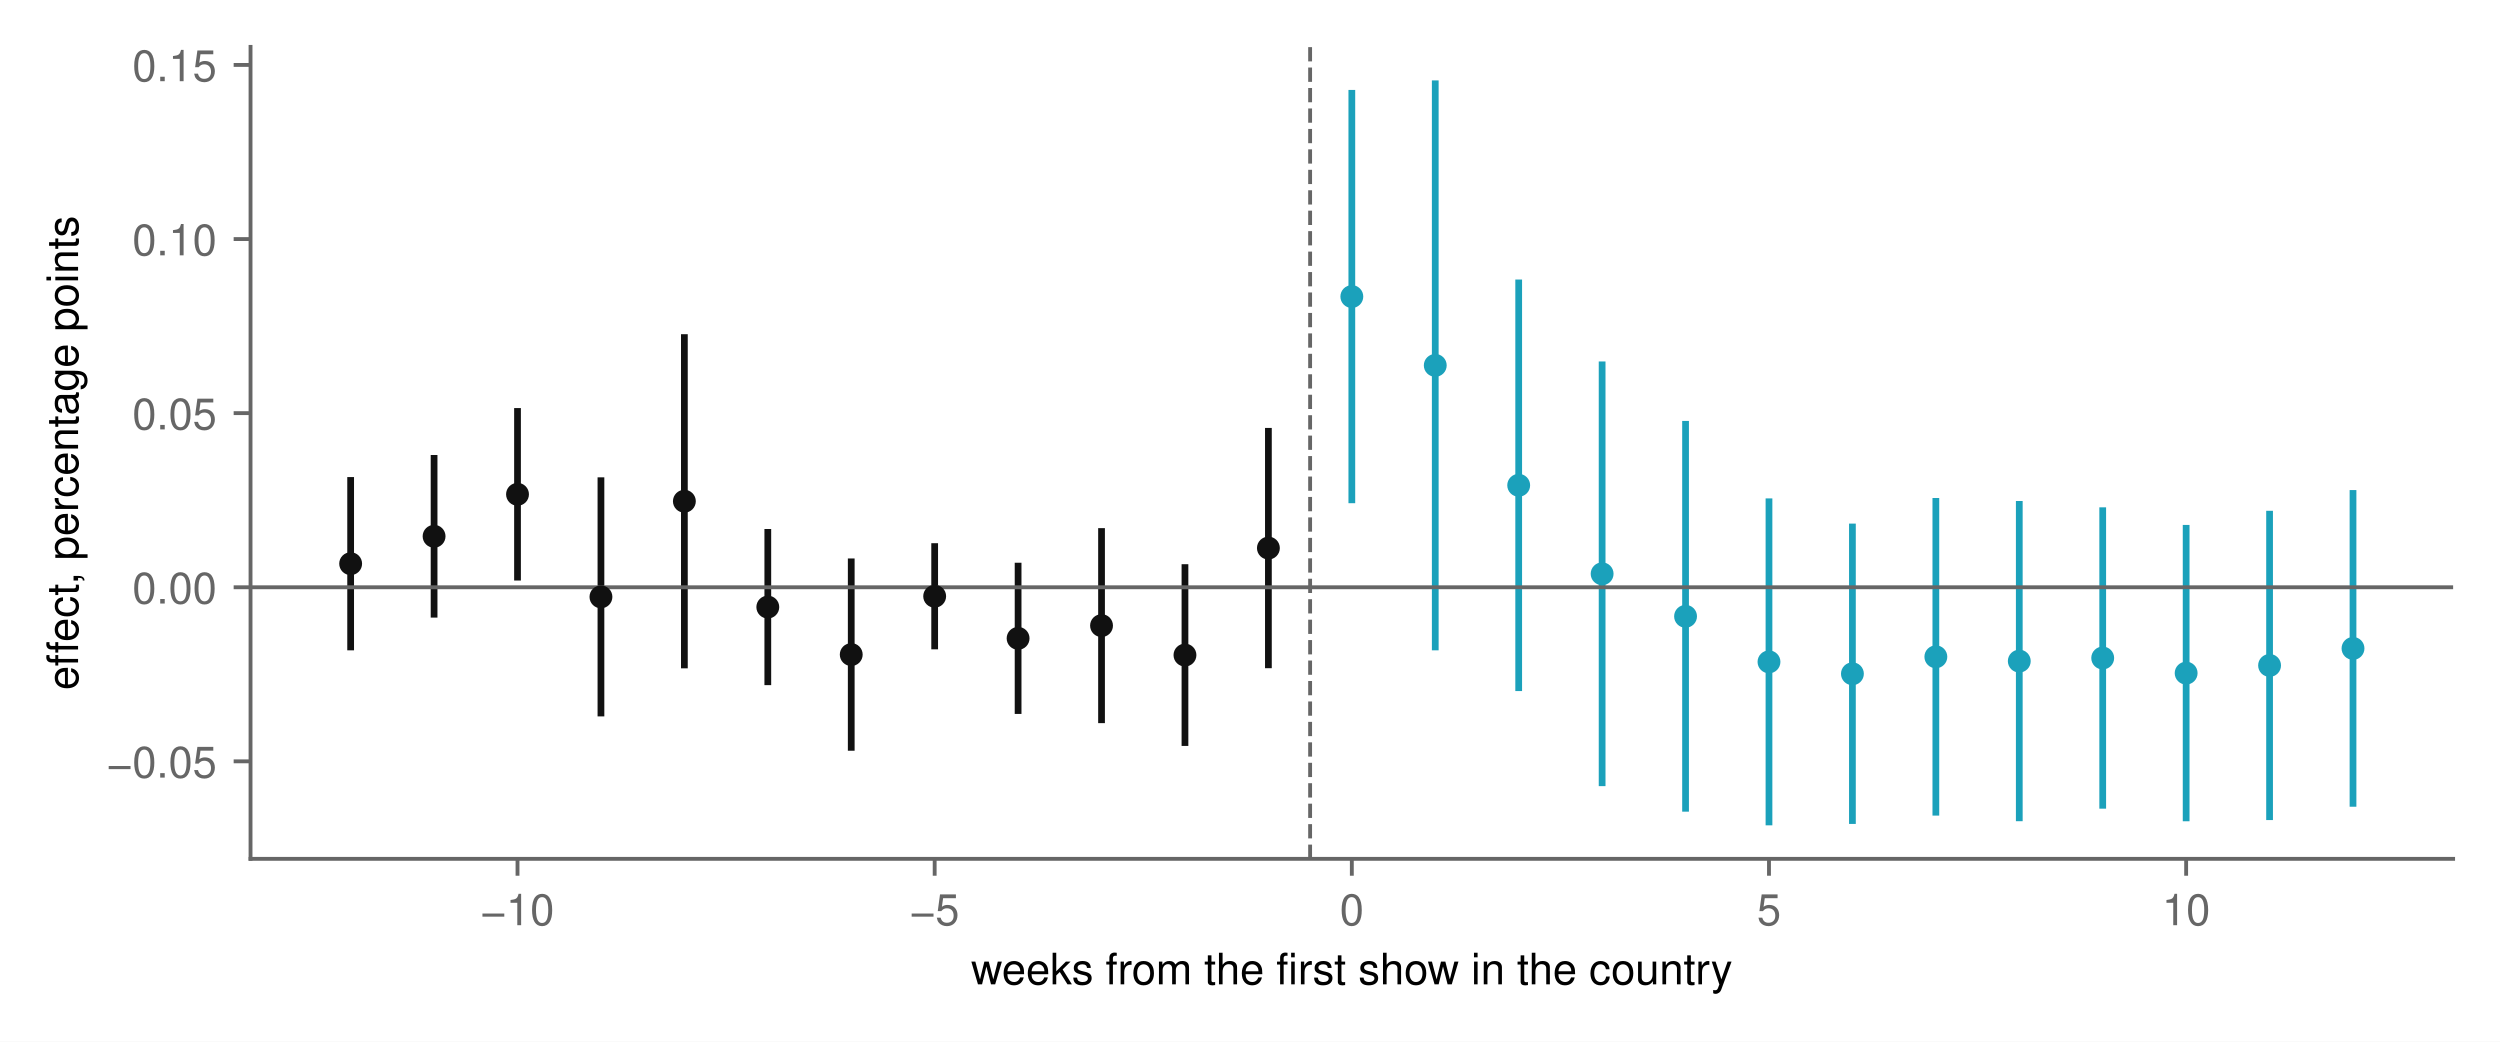
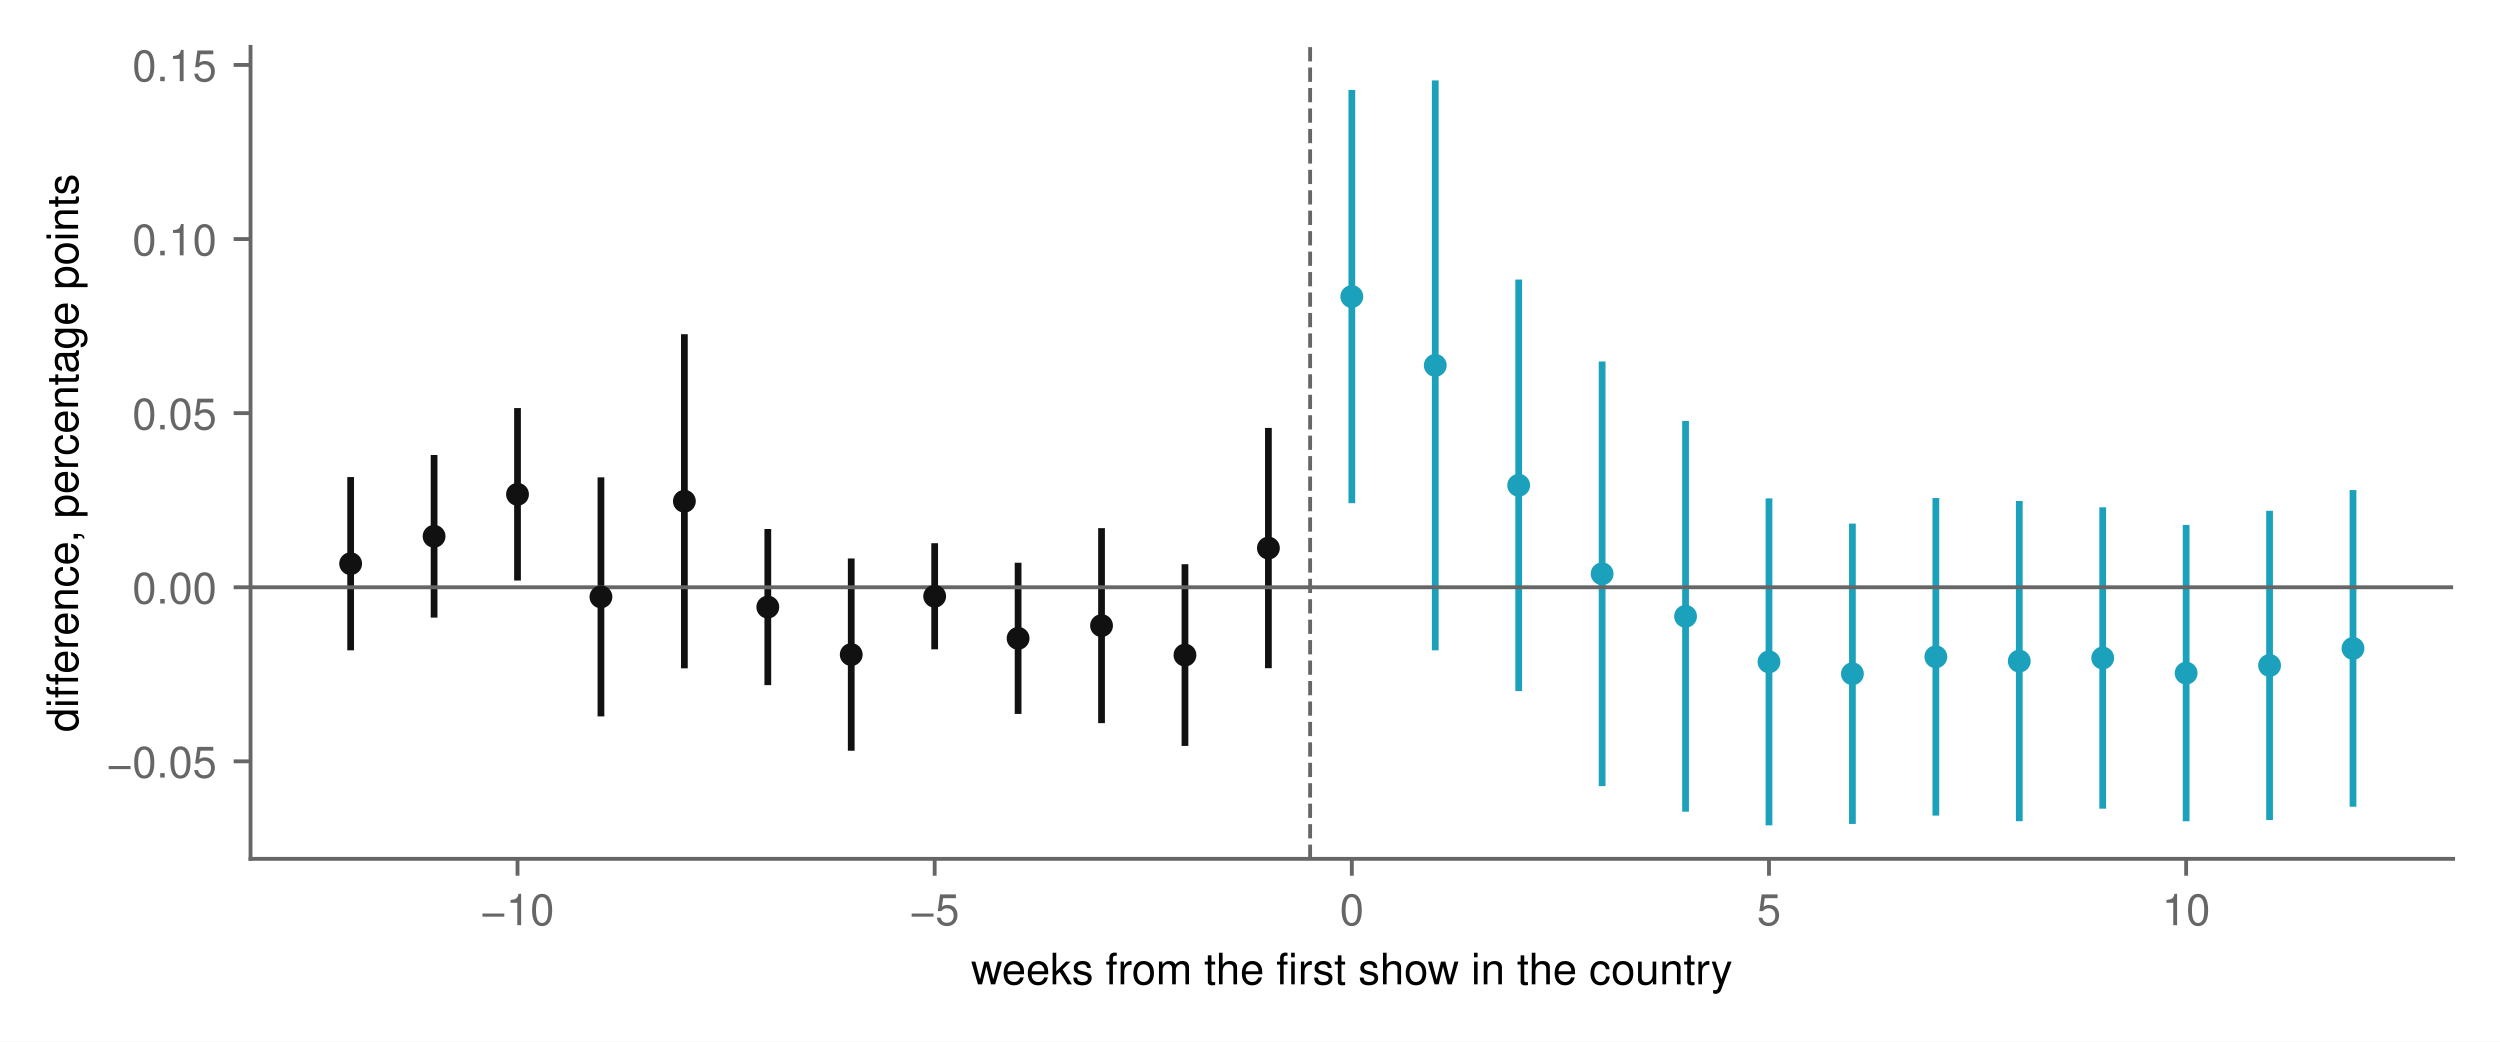
<svg xmlns="http://www.w3.org/2000/svg" xmlns:xlink="http://www.w3.org/1999/xlink" width="518.4pt" height="216pt" viewBox="0 0 518.4 216" version="1.1">
  <defs>
    <style type="text/css">*{stroke-linejoin: round; stroke-linecap: butt}</style>
  </defs>
  <g id="figure_1">
    <g id="patch_1">
      <path d="M 0 216  L 518.4 216  L 518.4 0  L 0 0  z " style="fill: #ffffff" />
    </g>
    <g id="axes_1">
      <g id="patch_2">
        <path d="M 51.95 178.091  L 508.68 178.091  L 508.68 9.72  L 51.95 9.72  z " style="fill: #ffffff" />
      </g>
      <g id="matplotlib.axis_1">
        <g id="xtick_1">
          <g id="line2d_1">
            <defs>
-               <path id="m6be6578f59" d="M 0 0  L 0 3.5  " style="stroke: #666666; stroke-width: 0.8" />
+               <path id="m4d9188f57b" d="M 0 0  L 0 3.5  " style="stroke: #666666; stroke-width: 0.8" />
            </defs>
            <g>
-               <use xlink:href="#m6be6578f59" x="107.311" y="178.091" style="fill: #666666; stroke: #666666; stroke-width: 0.8" />
+               <use xlink:href="#m4d9188f57b" x="107.311" y="178.091" style="fill: #666666; stroke: #666666; stroke-width: 0.8" />
            </g>
          </g>
          <g id="text_1">
            <text style="font-size: 9px; font-family: 'Helvetica'; text-anchor: middle; fill: #666666" x="107.311" y="191.841" transform="rotate(-0 107.3112 191.8407)">−10</text>
          </g>
        </g>
        <g id="xtick_2">
          <g id="line2d_2">
            <g>
-               <use xlink:href="#m6be6578f59" x="193.813" y="178.091" style="fill: #666666; stroke: #666666; stroke-width: 0.8" />
+               <use xlink:href="#m4d9188f57b" x="193.813" y="178.091" style="fill: #666666; stroke: #666666; stroke-width: 0.8" />
            </g>
          </g>
          <g id="text_2">
            <text style="font-size: 9px; font-family: 'Helvetica'; text-anchor: middle; fill: #666666" x="193.813" y="191.841" transform="rotate(-0 193.8131 191.8407)">−5</text>
          </g>
        </g>
        <g id="xtick_3">
          <g id="line2d_3">
            <g>
-               <use xlink:href="#m6be6578f59" x="280.315" y="178.091" style="fill: #666666; stroke: #666666; stroke-width: 0.8" />
+               <use xlink:href="#m4d9188f57b" x="280.315" y="178.091" style="fill: #666666; stroke: #666666; stroke-width: 0.8" />
            </g>
          </g>
          <g id="text_3">
            <text style="font-size: 9px; font-family: 'Helvetica'; text-anchor: middle; fill: #666666" x="280.315" y="191.841" transform="rotate(-0 280.315 191.8407)">0</text>
          </g>
        </g>
        <g id="xtick_4">
          <g id="line2d_4">
            <g>
-               <use xlink:href="#m6be6578f59" x="366.817" y="178.091" style="fill: #666666; stroke: #666666; stroke-width: 0.8" />
+               <use xlink:href="#m4d9188f57b" x="366.817" y="178.091" style="fill: #666666; stroke: #666666; stroke-width: 0.8" />
            </g>
          </g>
          <g id="text_4">
            <text style="font-size: 9px; font-family: 'Helvetica'; text-anchor: middle; fill: #666666" x="366.817" y="191.841" transform="rotate(-0 366.8169 191.8407)">5</text>
          </g>
        </g>
        <g id="xtick_5">
          <g id="line2d_5">
            <g>
-               <use xlink:href="#m6be6578f59" x="453.319" y="178.091" style="fill: #666666; stroke: #666666; stroke-width: 0.8" />
+               <use xlink:href="#m4d9188f57b" x="453.319" y="178.091" style="fill: #666666; stroke: #666666; stroke-width: 0.8" />
            </g>
          </g>
          <g id="text_5">
            <text style="font-size: 9px; font-family: 'Helvetica'; text-anchor: middle; fill: #666666" x="453.319" y="191.841" transform="rotate(-0 453.3188 191.8407)">10</text>
          </g>
        </g>
        <g id="text_6">
          <text style="font-size: 9px; font-family: 'Helvetica'; text-anchor: middle" x="280.315" y="204.12" transform="rotate(-0 280.315 204.12)">weeks from the first show in the country</text>
        </g>
      </g>
      <g id="matplotlib.axis_2">
        <g id="ytick_1">
          <g id="line2d_6">
            <defs>
-               <path id="m218ec6aabf" d="M 0 0  L -3.5 0  " style="stroke: #666666; stroke-width: 0.8" />
+               <path id="maf8ae0c0ee" d="M 0 0  L -3.5 0  " style="stroke: #666666; stroke-width: 0.8" />
            </defs>
            <g>
-               <use xlink:href="#m218ec6aabf" x="51.95" y="157.873" style="fill: #666666; stroke: #666666; stroke-width: 0.8" />
+               <use xlink:href="#maf8ae0c0ee" x="51.95" y="157.873" style="fill: #666666; stroke: #666666; stroke-width: 0.8" />
            </g>
          </g>
          <g id="text_7">
            <text style="font-size: 9px; font-family: 'Helvetica'; text-anchor: end; fill: #666666" x="44.95" y="161.248" transform="rotate(-0 44.95 161.2478)">−0.05</text>
          </g>
        </g>
        <g id="ytick_2">
          <g id="line2d_7">
            <g>
-               <use xlink:href="#m218ec6aabf" x="51.95" y="121.772" style="fill: #666666; stroke: #666666; stroke-width: 0.8" />
+               <use xlink:href="#maf8ae0c0ee" x="51.95" y="121.772" style="fill: #666666; stroke: #666666; stroke-width: 0.8" />
            </g>
          </g>
          <g id="text_8">
            <text style="font-size: 9px; font-family: 'Helvetica'; text-anchor: end; fill: #666666" x="44.95" y="125.147" transform="rotate(-0 44.95 125.1467)">0.00</text>
          </g>
        </g>
        <g id="ytick_3">
          <g id="line2d_8">
            <g>
-               <use xlink:href="#m218ec6aabf" x="51.95" y="85.671" style="fill: #666666; stroke: #666666; stroke-width: 0.8" />
+               <use xlink:href="#maf8ae0c0ee" x="51.95" y="85.671" style="fill: #666666; stroke: #666666; stroke-width: 0.8" />
            </g>
          </g>
          <g id="text_9">
            <text style="font-size: 9px; font-family: 'Helvetica'; text-anchor: end; fill: #666666" x="44.95" y="89.046" transform="rotate(-0 44.95 89.04556)">0.05</text>
          </g>
        </g>
        <g id="ytick_4">
          <g id="line2d_9">
            <g>
-               <use xlink:href="#m218ec6aabf" x="51.95" y="49.569" style="fill: #666666; stroke: #666666; stroke-width: 0.8" />
+               <use xlink:href="#maf8ae0c0ee" x="51.95" y="49.569" style="fill: #666666; stroke: #666666; stroke-width: 0.8" />
            </g>
          </g>
          <g id="text_10">
            <text style="font-size: 9px; font-family: 'Helvetica'; text-anchor: end; fill: #666666" x="44.95" y="52.944" transform="rotate(-0 44.95 52.94442)">0.10</text>
          </g>
        </g>
        <g id="ytick_5">
          <g id="line2d_10">
            <g>
-               <use xlink:href="#m218ec6aabf" x="51.95" y="13.468" style="fill: #666666; stroke: #666666; stroke-width: 0.8" />
+               <use xlink:href="#maf8ae0c0ee" x="51.95" y="13.468" style="fill: #666666; stroke: #666666; stroke-width: 0.8" />
            </g>
          </g>
          <g id="text_11">
            <text style="font-size: 9px; font-family: 'Helvetica'; text-anchor: end; fill: #666666" x="44.95" y="16.843" transform="rotate(-0 44.95 16.84329)">0.15</text>
          </g>
        </g>
        <g id="text_12">
-           <text style="font-size: 9px; font-family: 'Helvetica'; text-anchor: middle" x="16.187" y="93.905" transform="rotate(-90 16.18734 93.90535)">effect, percentage points</text>
+           <text style="font-size: 9px; font-family: 'Helvetica'; text-anchor: middle" x="16.187" y="93.905" transform="rotate(-90 16.18734 93.90535)">difference, percentage points</text>
        </g>
      </g>
      <g id="line2d_11">
-         <path d="M 72.71 134.153  L 72.71 99.619  " clip-path="url(#pc058feab6d)" style="fill: none; stroke: #111111; stroke-width: 1.4; stroke-linecap: square" />
+         <path d="M 72.71 134.153  L 72.71 99.619  " clip-path="url(#p0dee0abd5a)" style="fill: none; stroke: #111111; stroke-width: 1.4; stroke-linecap: square" />
      </g>
      <g id="line2d_12">
-         <path d="M 90.011 127.368  L 90.011 95.044  " clip-path="url(#pc058feab6d)" style="fill: none; stroke: #111111; stroke-width: 1.4; stroke-linecap: square" />
+         <path d="M 90.011 127.368  L 90.011 95.044  " clip-path="url(#p0dee0abd5a)" style="fill: none; stroke: #111111; stroke-width: 1.4; stroke-linecap: square" />
      </g>
      <g id="line2d_13">
-         <path d="M 107.311 119.685  L 107.311 85.316  " clip-path="url(#pc058feab6d)" style="fill: none; stroke: #111111; stroke-width: 1.4; stroke-linecap: square" />
+         <path d="M 107.311 119.685  L 107.311 85.316  " clip-path="url(#p0dee0abd5a)" style="fill: none; stroke: #111111; stroke-width: 1.4; stroke-linecap: square" />
      </g>
      <g id="line2d_14">
-         <path d="M 124.612 147.854  L 124.612 99.681  " clip-path="url(#pc058feab6d)" style="fill: none; stroke: #111111; stroke-width: 1.4; stroke-linecap: square" />
+         <path d="M 124.612 147.854  L 124.612 99.681  " clip-path="url(#p0dee0abd5a)" style="fill: none; stroke: #111111; stroke-width: 1.4; stroke-linecap: square" />
      </g>
      <g id="line2d_15">
-         <path d="M 141.912 137.879  L 141.912 69.994  " clip-path="url(#pc058feab6d)" style="fill: none; stroke: #111111; stroke-width: 1.4; stroke-linecap: square" />
+         <path d="M 141.912 137.879  L 141.912 69.994  " clip-path="url(#p0dee0abd5a)" style="fill: none; stroke: #111111; stroke-width: 1.4; stroke-linecap: square" />
      </g>
      <g id="line2d_16">
-         <path d="M 159.212 141.369  L 159.212 110.397  " clip-path="url(#pc058feab6d)" style="fill: none; stroke: #111111; stroke-width: 1.4; stroke-linecap: square" />
+         <path d="M 159.212 141.369  L 159.212 110.397  " clip-path="url(#p0dee0abd5a)" style="fill: none; stroke: #111111; stroke-width: 1.4; stroke-linecap: square" />
      </g>
      <g id="line2d_17">
-         <path d="M 176.513 154.97  L 176.513 116.497  " clip-path="url(#pc058feab6d)" style="fill: none; stroke: #111111; stroke-width: 1.4; stroke-linecap: square" />
+         <path d="M 176.513 154.97  L 176.513 116.497  " clip-path="url(#p0dee0abd5a)" style="fill: none; stroke: #111111; stroke-width: 1.4; stroke-linecap: square" />
      </g>
      <g id="line2d_18">
-         <path d="M 193.813 133.941  L 193.813 113.333  " clip-path="url(#pc058feab6d)" style="fill: none; stroke: #111111; stroke-width: 1.4; stroke-linecap: square" />
+         <path d="M 193.813 133.941  L 193.813 113.333  " clip-path="url(#p0dee0abd5a)" style="fill: none; stroke: #111111; stroke-width: 1.4; stroke-linecap: square" />
      </g>
      <g id="line2d_19">
-         <path d="M 211.113 147.343  L 211.113 117.393  " clip-path="url(#pc058feab6d)" style="fill: none; stroke: #111111; stroke-width: 1.4; stroke-linecap: square" />
+         <path d="M 211.113 147.343  L 211.113 117.393  " clip-path="url(#p0dee0abd5a)" style="fill: none; stroke: #111111; stroke-width: 1.4; stroke-linecap: square" />
      </g>
      <g id="line2d_20">
-         <path d="M 228.414 149.243  L 228.414 110.208  " clip-path="url(#pc058feab6d)" style="fill: none; stroke: #111111; stroke-width: 1.4; stroke-linecap: square" />
+         <path d="M 228.414 149.243  L 228.414 110.208  " clip-path="url(#p0dee0abd5a)" style="fill: none; stroke: #111111; stroke-width: 1.4; stroke-linecap: square" />
      </g>
      <g id="line2d_21">
-         <path d="M 245.714 153.978  L 245.714 117.696  " clip-path="url(#pc058feab6d)" style="fill: none; stroke: #111111; stroke-width: 1.4; stroke-linecap: square" />
+         <path d="M 245.714 153.978  L 245.714 117.696  " clip-path="url(#p0dee0abd5a)" style="fill: none; stroke: #111111; stroke-width: 1.4; stroke-linecap: square" />
      </g>
      <g id="line2d_22">
-         <path d="M 263.015 137.854  L 263.015 89.443  " clip-path="url(#pc058feab6d)" style="fill: none; stroke: #111111; stroke-width: 1.4; stroke-linecap: square" />
+         <path d="M 263.015 137.854  L 263.015 89.443  " clip-path="url(#p0dee0abd5a)" style="fill: none; stroke: #111111; stroke-width: 1.4; stroke-linecap: square" />
      </g>
      <g id="line2d_23">
-         <path d="M 280.315 103.647  L 280.315 19.343  " clip-path="url(#pc058feab6d)" style="fill: none; stroke: #1ba1bb; stroke-width: 1.4; stroke-linecap: square" />
+         <path d="M 280.315 103.647  L 280.315 19.343  " clip-path="url(#p0dee0abd5a)" style="fill: none; stroke: #1ba1bb; stroke-width: 1.4; stroke-linecap: square" />
      </g>
      <g id="line2d_24">
-         <path d="M 297.615 134.158  L 297.615 17.373  " clip-path="url(#pc058feab6d)" style="fill: none; stroke: #1ba1bb; stroke-width: 1.4; stroke-linecap: square" />
+         <path d="M 297.615 134.158  L 297.615 17.373  " clip-path="url(#p0dee0abd5a)" style="fill: none; stroke: #1ba1bb; stroke-width: 1.4; stroke-linecap: square" />
      </g>
      <g id="line2d_25">
-         <path d="M 314.916 142.593  L 314.916 58.665  " clip-path="url(#pc058feab6d)" style="fill: none; stroke: #1ba1bb; stroke-width: 1.4; stroke-linecap: square" />
+         <path d="M 314.916 142.593  L 314.916 58.665  " clip-path="url(#p0dee0abd5a)" style="fill: none; stroke: #1ba1bb; stroke-width: 1.4; stroke-linecap: square" />
      </g>
      <g id="line2d_26">
-         <path d="M 332.216 162.312  L 332.216 75.653  " clip-path="url(#pc058feab6d)" style="fill: none; stroke: #1ba1bb; stroke-width: 1.4; stroke-linecap: square" />
+         <path d="M 332.216 162.312  L 332.216 75.653  " clip-path="url(#p0dee0abd5a)" style="fill: none; stroke: #1ba1bb; stroke-width: 1.4; stroke-linecap: square" />
      </g>
      <g id="line2d_27">
-         <path d="M 349.517 167.613  L 349.517 87.991  " clip-path="url(#pc058feab6d)" style="fill: none; stroke: #1ba1bb; stroke-width: 1.4; stroke-linecap: square" />
+         <path d="M 349.517 167.613  L 349.517 87.991  " clip-path="url(#p0dee0abd5a)" style="fill: none; stroke: #1ba1bb; stroke-width: 1.4; stroke-linecap: square" />
      </g>
      <g id="line2d_28">
-         <path d="M 366.817 170.437  L 366.817 104.05  " clip-path="url(#pc058feab6d)" style="fill: none; stroke: #1ba1bb; stroke-width: 1.4; stroke-linecap: square" />
+         <path d="M 366.817 170.437  L 366.817 104.05  " clip-path="url(#p0dee0abd5a)" style="fill: none; stroke: #1ba1bb; stroke-width: 1.4; stroke-linecap: square" />
      </g>
      <g id="line2d_29">
-         <path d="M 384.117 170.157  L 384.117 109.272  " clip-path="url(#pc058feab6d)" style="fill: none; stroke: #1ba1bb; stroke-width: 1.4; stroke-linecap: square" />
+         <path d="M 384.117 170.157  L 384.117 109.272  " clip-path="url(#p0dee0abd5a)" style="fill: none; stroke: #1ba1bb; stroke-width: 1.4; stroke-linecap: square" />
      </g>
      <g id="line2d_30">
-         <path d="M 401.418 168.429  L 401.418 103.96  " clip-path="url(#pc058feab6d)" style="fill: none; stroke: #1ba1bb; stroke-width: 1.4; stroke-linecap: square" />
+         <path d="M 401.418 168.429  L 401.418 103.96  " clip-path="url(#p0dee0abd5a)" style="fill: none; stroke: #1ba1bb; stroke-width: 1.4; stroke-linecap: square" />
      </g>
      <g id="line2d_31">
-         <path d="M 418.718 169.581  L 418.718 104.593  " clip-path="url(#pc058feab6d)" style="fill: none; stroke: #1ba1bb; stroke-width: 1.4; stroke-linecap: square" />
+         <path d="M 418.718 169.581  L 418.718 104.593  " clip-path="url(#p0dee0abd5a)" style="fill: none; stroke: #1ba1bb; stroke-width: 1.4; stroke-linecap: square" />
      </g>
      <g id="line2d_32">
-         <path d="M 436.018 166.987  L 436.018 105.903  " clip-path="url(#pc058feab6d)" style="fill: none; stroke: #1ba1bb; stroke-width: 1.4; stroke-linecap: square" />
+         <path d="M 436.018 166.987  L 436.018 105.903  " clip-path="url(#p0dee0abd5a)" style="fill: none; stroke: #1ba1bb; stroke-width: 1.4; stroke-linecap: square" />
      </g>
      <g id="line2d_33">
-         <path d="M 453.319 169.603  L 453.319 109.555  " clip-path="url(#pc058feab6d)" style="fill: none; stroke: #1ba1bb; stroke-width: 1.4; stroke-linecap: square" />
+         <path d="M 453.319 169.603  L 453.319 109.555  " clip-path="url(#p0dee0abd5a)" style="fill: none; stroke: #1ba1bb; stroke-width: 1.4; stroke-linecap: square" />
      </g>
      <g id="line2d_34">
-         <path d="M 470.619 169.343  L 470.619 106.624  " clip-path="url(#pc058feab6d)" style="fill: none; stroke: #1ba1bb; stroke-width: 1.4; stroke-linecap: square" />
+         <path d="M 470.619 169.343  L 470.619 106.624  " clip-path="url(#p0dee0abd5a)" style="fill: none; stroke: #1ba1bb; stroke-width: 1.4; stroke-linecap: square" />
      </g>
      <g id="line2d_35">
-         <path d="M 487.92 166.59  L 487.92 102.321  " clip-path="url(#pc058feab6d)" style="fill: none; stroke: #1ba1bb; stroke-width: 1.4; stroke-linecap: square" />
+         <path d="M 487.92 166.59  L 487.92 102.321  " clip-path="url(#p0dee0abd5a)" style="fill: none; stroke: #1ba1bb; stroke-width: 1.4; stroke-linecap: square" />
      </g>
      <g id="line2d_36">
-         <path d="M 51.95 121.772  L 508.68 121.772  " clip-path="url(#pc058feab6d)" style="fill: none; stroke: #666666; stroke-width: 0.8; stroke-linecap: square" />
+         <path d="M 51.95 121.772  L 508.68 121.772  " clip-path="url(#p0dee0abd5a)" style="fill: none; stroke: #666666; stroke-width: 0.8; stroke-linecap: square" />
      </g>
      <g id="line2d_37">
-         <path d="M 271.665 178.091  L 271.665 9.72  " clip-path="url(#pc058feab6d)" style="fill: none; stroke-dasharray: 2.96,1.28; stroke-dashoffset: 0; stroke: #666666; stroke-width: 0.8" />
+         <path d="M 271.665 178.091  L 271.665 9.72  " clip-path="url(#p0dee0abd5a)" style="fill: none; stroke-dasharray: 2.96,1.28; stroke-dashoffset: 0; stroke: #666666; stroke-width: 0.8" />
      </g>
      <g id="patch_3">
        <path d="M 51.95 178.091  L 51.95 9.72  " style="fill: none; stroke: #666666; stroke-width: 0.8; stroke-linejoin: miter; stroke-linecap: square" />
      </g>
      <g id="patch_4">
        <path d="M 51.95 178.091  L 508.68 178.091  " style="fill: none; stroke: #666666; stroke-width: 0.8; stroke-linejoin: miter; stroke-linecap: square" />
      </g>
      <g id="PathCollection_1">
        <defs>
-           <path id="m91208e284e" d="M 0 1.871  C 0.496 1.871 0.972 1.674 1.323 1.323  C 1.674 0.972 1.871 0.496 1.871 0  C 1.871 -0.496 1.674 -0.972 1.323 -1.323  C 0.972 -1.674 0.496 -1.871 0 -1.871  C -0.496 -1.871 -0.972 -1.674 -1.323 -1.323  C -1.674 -0.972 -1.871 -0.496 -1.871 0  C -1.871 0.496 -1.674 0.972 -1.323 1.323  C -0.972 1.674 -0.496 1.871 0 1.871  z " style="stroke: #111111" />
+           <path id="madf994ffe6" d="M 0 1.871  C 0.496 1.871 0.972 1.674 1.323 1.323  C 1.674 0.972 1.871 0.496 1.871 0  C 1.871 -0.496 1.674 -0.972 1.323 -1.323  C 0.972 -1.674 0.496 -1.871 0 -1.871  C -0.496 -1.871 -0.972 -1.674 -1.323 -1.323  C -1.674 -0.972 -1.871 -0.496 -1.871 0  C -1.871 0.496 -1.674 0.972 -1.323 1.323  C -0.972 1.674 -0.496 1.871 0 1.871  z " style="stroke: #111111" />
        </defs>
-         <g clip-path="url(#pc058feab6d)">
-           <use xlink:href="#m91208e284e" x="72.71" y="116.886" style="fill: #111111; stroke: #111111" />
+         <g clip-path="url(#p0dee0abd5a)">
+           <use xlink:href="#madf994ffe6" x="72.71" y="116.886" style="fill: #111111; stroke: #111111" />
        </g>
      </g>
      <g id="PathCollection_2">
-         <g clip-path="url(#pc058feab6d)">
-           <use xlink:href="#m91208e284e" x="90.011" y="111.206" style="fill: #111111; stroke: #111111" />
+         <g clip-path="url(#p0dee0abd5a)">
+           <use xlink:href="#madf994ffe6" x="90.011" y="111.206" style="fill: #111111; stroke: #111111" />
        </g>
      </g>
      <g id="PathCollection_3">
-         <g clip-path="url(#pc058feab6d)">
-           <use xlink:href="#m91208e284e" x="107.311" y="102.5" style="fill: #111111; stroke: #111111" />
+         <g clip-path="url(#p0dee0abd5a)">
+           <use xlink:href="#madf994ffe6" x="107.311" y="102.5" style="fill: #111111; stroke: #111111" />
        </g>
      </g>
      <g id="PathCollection_4">
-         <g clip-path="url(#pc058feab6d)">
-           <use xlink:href="#m91208e284e" x="124.612" y="123.767" style="fill: #111111; stroke: #111111" />
+         <g clip-path="url(#p0dee0abd5a)">
+           <use xlink:href="#madf994ffe6" x="124.612" y="123.767" style="fill: #111111; stroke: #111111" />
        </g>
      </g>
      <g id="PathCollection_5">
-         <g clip-path="url(#pc058feab6d)">
-           <use xlink:href="#m91208e284e" x="141.912" y="103.936" style="fill: #111111; stroke: #111111" />
+         <g clip-path="url(#p0dee0abd5a)">
+           <use xlink:href="#madf994ffe6" x="141.912" y="103.936" style="fill: #111111; stroke: #111111" />
        </g>
      </g>
      <g id="PathCollection_6">
-         <g clip-path="url(#pc058feab6d)">
-           <use xlink:href="#m91208e284e" x="159.212" y="125.883" style="fill: #111111; stroke: #111111" />
+         <g clip-path="url(#p0dee0abd5a)">
+           <use xlink:href="#madf994ffe6" x="159.212" y="125.883" style="fill: #111111; stroke: #111111" />
        </g>
      </g>
      <g id="PathCollection_7">
-         <g clip-path="url(#pc058feab6d)">
-           <use xlink:href="#m91208e284e" x="176.513" y="135.733" style="fill: #111111; stroke: #111111" />
+         <g clip-path="url(#p0dee0abd5a)">
+           <use xlink:href="#madf994ffe6" x="176.513" y="135.733" style="fill: #111111; stroke: #111111" />
        </g>
      </g>
      <g id="PathCollection_8">
-         <g clip-path="url(#pc058feab6d)">
-           <use xlink:href="#m91208e284e" x="193.813" y="123.637" style="fill: #111111; stroke: #111111" />
+         <g clip-path="url(#p0dee0abd5a)">
+           <use xlink:href="#madf994ffe6" x="193.813" y="123.637" style="fill: #111111; stroke: #111111" />
        </g>
      </g>
      <g id="PathCollection_9">
-         <g clip-path="url(#pc058feab6d)">
-           <use xlink:href="#m91208e284e" x="211.113" y="132.368" style="fill: #111111; stroke: #111111" />
+         <g clip-path="url(#p0dee0abd5a)">
+           <use xlink:href="#madf994ffe6" x="211.113" y="132.368" style="fill: #111111; stroke: #111111" />
        </g>
      </g>
      <g id="PathCollection_10">
-         <g clip-path="url(#pc058feab6d)">
-           <use xlink:href="#m91208e284e" x="228.414" y="129.726" style="fill: #111111; stroke: #111111" />
+         <g clip-path="url(#p0dee0abd5a)">
+           <use xlink:href="#madf994ffe6" x="228.414" y="129.726" style="fill: #111111; stroke: #111111" />
        </g>
      </g>
      <g id="PathCollection_11">
-         <g clip-path="url(#pc058feab6d)">
-           <use xlink:href="#m91208e284e" x="245.714" y="135.837" style="fill: #111111; stroke: #111111" />
+         <g clip-path="url(#p0dee0abd5a)">
+           <use xlink:href="#madf994ffe6" x="245.714" y="135.837" style="fill: #111111; stroke: #111111" />
        </g>
      </g>
      <g id="PathCollection_12">
-         <g clip-path="url(#pc058feab6d)">
-           <use xlink:href="#m91208e284e" x="263.015" y="113.648" style="fill: #111111; stroke: #111111" />
+         <g clip-path="url(#p0dee0abd5a)">
+           <use xlink:href="#madf994ffe6" x="263.015" y="113.648" style="fill: #111111; stroke: #111111" />
        </g>
      </g>
      <g id="PathCollection_13">
        <defs>
-           <path id="m81ad76e077" d="M 0 1.871  C 0.496 1.871 0.972 1.674 1.323 1.323  C 1.674 0.972 1.871 0.496 1.871 0  C 1.871 -0.496 1.674 -0.972 1.323 -1.323  C 0.972 -1.674 0.496 -1.871 0 -1.871  C -0.496 -1.871 -0.972 -1.674 -1.323 -1.323  C -1.674 -0.972 -1.871 -0.496 -1.871 0  C -1.871 0.496 -1.674 0.972 -1.323 1.323  C -0.972 1.674 -0.496 1.871 0 1.871  z " style="stroke: #1ba1bb" />
+           <path id="m0d65c07ed6" d="M 0 1.871  C 0.496 1.871 0.972 1.674 1.323 1.323  C 1.674 0.972 1.871 0.496 1.871 0  C 1.871 -0.496 1.674 -0.972 1.323 -1.323  C 0.972 -1.674 0.496 -1.871 0 -1.871  C -0.496 -1.871 -0.972 -1.674 -1.323 -1.323  C -1.674 -0.972 -1.871 -0.496 -1.871 0  C -1.871 0.496 -1.674 0.972 -1.323 1.323  C -0.972 1.674 -0.496 1.871 0 1.871  z " style="stroke: #1ba1bb" />
        </defs>
-         <g clip-path="url(#pc058feab6d)">
-           <use xlink:href="#m81ad76e077" x="280.315" y="61.495" style="fill: #1ba1bb; stroke: #1ba1bb" />
+         <g clip-path="url(#p0dee0abd5a)">
+           <use xlink:href="#m0d65c07ed6" x="280.315" y="61.495" style="fill: #1ba1bb; stroke: #1ba1bb" />
        </g>
      </g>
      <g id="PathCollection_14">
-         <g clip-path="url(#pc058feab6d)">
-           <use xlink:href="#m81ad76e077" x="297.615" y="75.766" style="fill: #1ba1bb; stroke: #1ba1bb" />
+         <g clip-path="url(#p0dee0abd5a)">
+           <use xlink:href="#m0d65c07ed6" x="297.615" y="75.766" style="fill: #1ba1bb; stroke: #1ba1bb" />
        </g>
      </g>
      <g id="PathCollection_15">
-         <g clip-path="url(#pc058feab6d)">
-           <use xlink:href="#m81ad76e077" x="314.916" y="100.629" style="fill: #1ba1bb; stroke: #1ba1bb" />
+         <g clip-path="url(#p0dee0abd5a)">
+           <use xlink:href="#m0d65c07ed6" x="314.916" y="100.629" style="fill: #1ba1bb; stroke: #1ba1bb" />
        </g>
      </g>
      <g id="PathCollection_16">
-         <g clip-path="url(#pc058feab6d)">
-           <use xlink:href="#m81ad76e077" x="332.216" y="118.983" style="fill: #1ba1bb; stroke: #1ba1bb" />
+         <g clip-path="url(#p0dee0abd5a)">
+           <use xlink:href="#m0d65c07ed6" x="332.216" y="118.983" style="fill: #1ba1bb; stroke: #1ba1bb" />
        </g>
      </g>
      <g id="PathCollection_17">
-         <g clip-path="url(#pc058feab6d)">
-           <use xlink:href="#m81ad76e077" x="349.517" y="127.802" style="fill: #1ba1bb; stroke: #1ba1bb" />
+         <g clip-path="url(#p0dee0abd5a)">
+           <use xlink:href="#m0d65c07ed6" x="349.517" y="127.802" style="fill: #1ba1bb; stroke: #1ba1bb" />
        </g>
      </g>
      <g id="PathCollection_18">
-         <g clip-path="url(#pc058feab6d)">
-           <use xlink:href="#m81ad76e077" x="366.817" y="137.244" style="fill: #1ba1bb; stroke: #1ba1bb" />
+         <g clip-path="url(#p0dee0abd5a)">
+           <use xlink:href="#m0d65c07ed6" x="366.817" y="137.244" style="fill: #1ba1bb; stroke: #1ba1bb" />
        </g>
      </g>
      <g id="PathCollection_19">
-         <g clip-path="url(#pc058feab6d)">
-           <use xlink:href="#m81ad76e077" x="384.117" y="139.714" style="fill: #1ba1bb; stroke: #1ba1bb" />
+         <g clip-path="url(#p0dee0abd5a)">
+           <use xlink:href="#m0d65c07ed6" x="384.117" y="139.714" style="fill: #1ba1bb; stroke: #1ba1bb" />
        </g>
      </g>
      <g id="PathCollection_20">
-         <g clip-path="url(#pc058feab6d)">
-           <use xlink:href="#m81ad76e077" x="401.418" y="136.194" style="fill: #1ba1bb; stroke: #1ba1bb" />
+         <g clip-path="url(#p0dee0abd5a)">
+           <use xlink:href="#m0d65c07ed6" x="401.418" y="136.194" style="fill: #1ba1bb; stroke: #1ba1bb" />
        </g>
      </g>
      <g id="PathCollection_21">
-         <g clip-path="url(#pc058feab6d)">
-           <use xlink:href="#m81ad76e077" x="418.718" y="137.087" style="fill: #1ba1bb; stroke: #1ba1bb" />
+         <g clip-path="url(#p0dee0abd5a)">
+           <use xlink:href="#m0d65c07ed6" x="418.718" y="137.087" style="fill: #1ba1bb; stroke: #1ba1bb" />
        </g>
      </g>
      <g id="PathCollection_22">
-         <g clip-path="url(#pc058feab6d)">
-           <use xlink:href="#m81ad76e077" x="436.018" y="136.445" style="fill: #1ba1bb; stroke: #1ba1bb" />
+         <g clip-path="url(#p0dee0abd5a)">
+           <use xlink:href="#m0d65c07ed6" x="436.018" y="136.445" style="fill: #1ba1bb; stroke: #1ba1bb" />
        </g>
      </g>
      <g id="PathCollection_23">
-         <g clip-path="url(#pc058feab6d)">
-           <use xlink:href="#m81ad76e077" x="453.319" y="139.579" style="fill: #1ba1bb; stroke: #1ba1bb" />
+         <g clip-path="url(#p0dee0abd5a)">
+           <use xlink:href="#m0d65c07ed6" x="453.319" y="139.579" style="fill: #1ba1bb; stroke: #1ba1bb" />
        </g>
      </g>
      <g id="PathCollection_24">
-         <g clip-path="url(#pc058feab6d)">
-           <use xlink:href="#m81ad76e077" x="470.619" y="137.984" style="fill: #1ba1bb; stroke: #1ba1bb" />
+         <g clip-path="url(#p0dee0abd5a)">
+           <use xlink:href="#m0d65c07ed6" x="470.619" y="137.984" style="fill: #1ba1bb; stroke: #1ba1bb" />
        </g>
      </g>
      <g id="PathCollection_25">
-         <g clip-path="url(#pc058feab6d)">
-           <use xlink:href="#m81ad76e077" x="487.92" y="134.455" style="fill: #1ba1bb; stroke: #1ba1bb" />
+         <g clip-path="url(#p0dee0abd5a)">
+           <use xlink:href="#m0d65c07ed6" x="487.92" y="134.455" style="fill: #1ba1bb; stroke: #1ba1bb" />
        </g>
      </g>
    </g>
  </g>
  <defs>
-     <clipPath id="pc058feab6d">
+     <clipPath id="p0dee0abd5a">
      <rect x="51.95" y="9.72" width="456.73" height="168.371" />
    </clipPath>
  </defs>
</svg>
